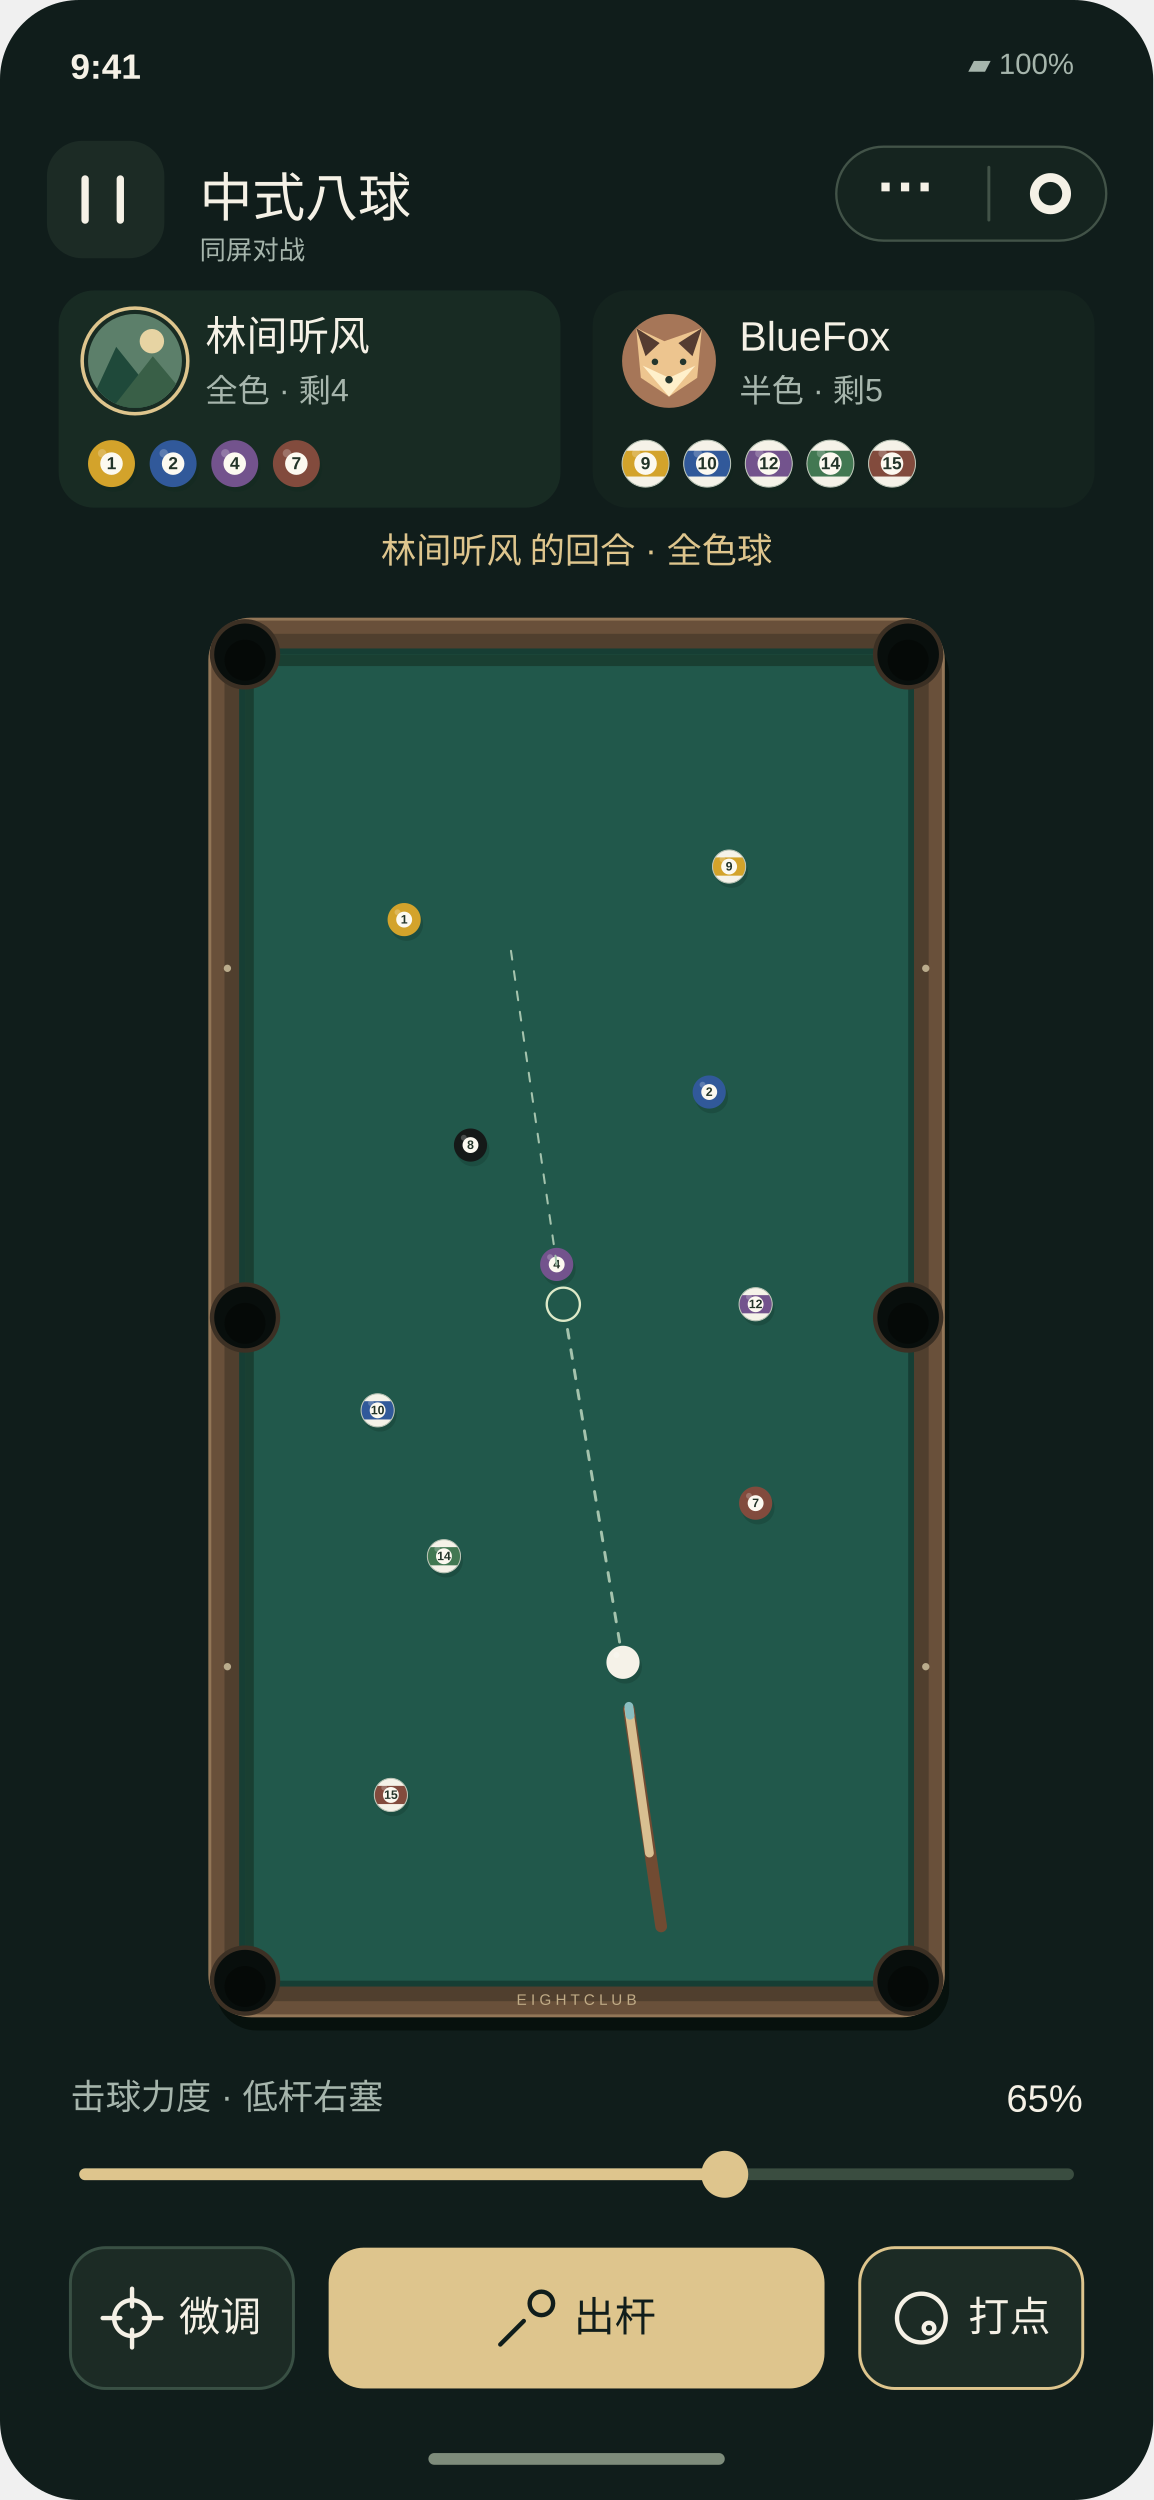
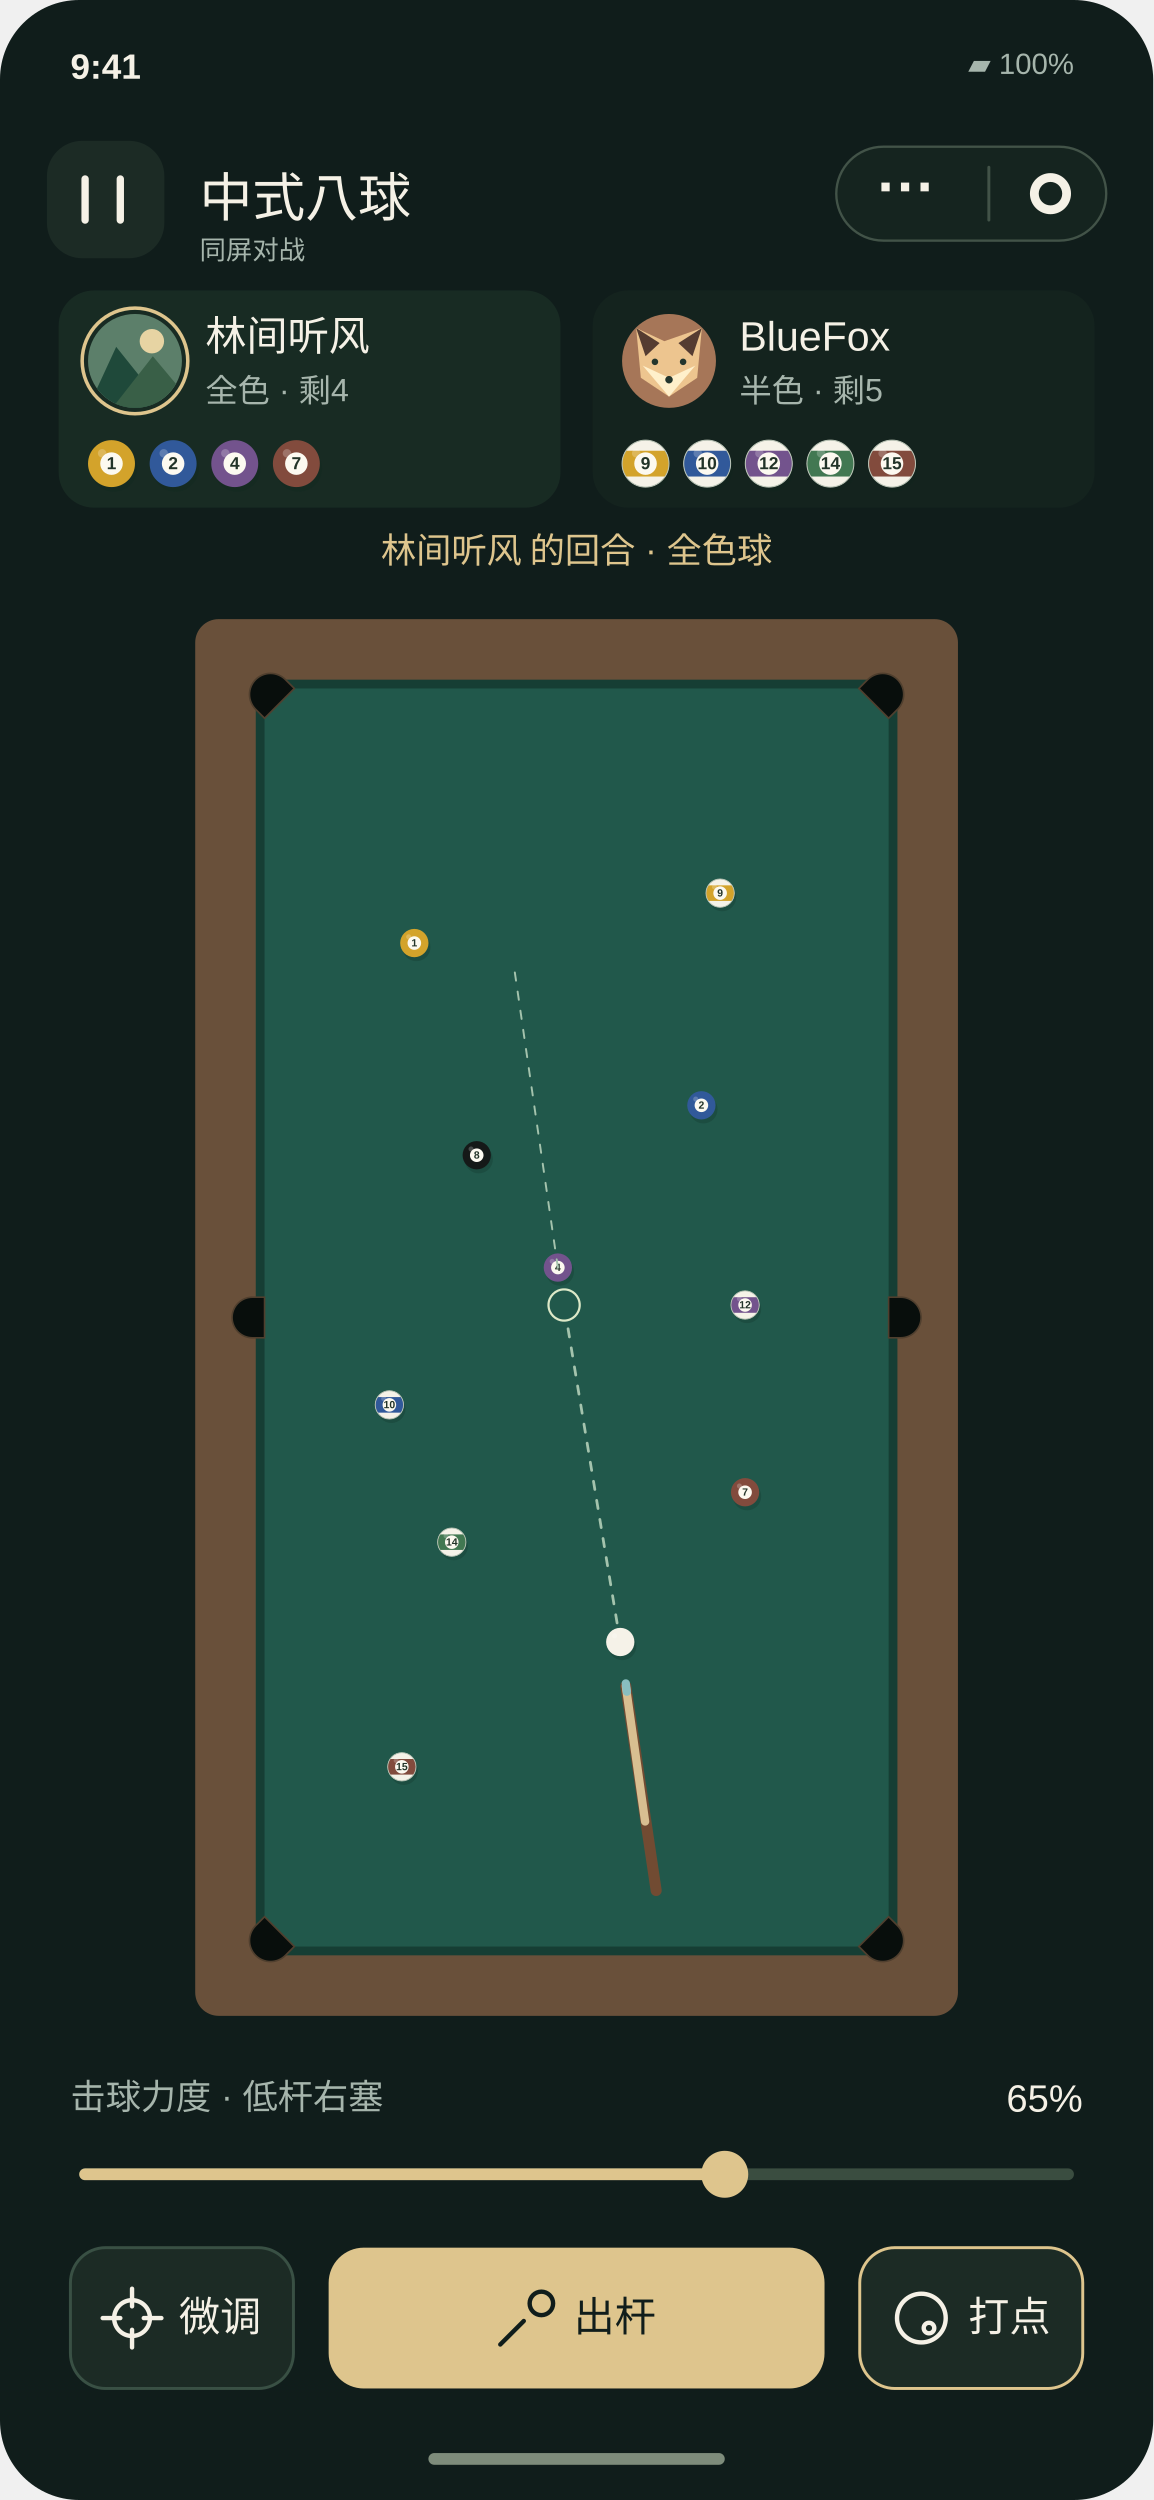
- <svg xmlns="http://www.w3.org/2000/svg" width="393" height="852" viewBox="0 0 393 852">
+ <svg xmlns="http://www.w3.org/2000/svg" width="393" height="852" viewBox="0 0 393 852" data-design-version="1.12" data-pocket-profile="not-finalized">
  <rect x="0" y="0" width="393" height="852" rx="27" fill="#101D1B" stroke="none" stroke-width="1" opacity="1" />
  <text x="24" y="26.84" text-anchor="start" font-family="Arial Unicode MS,PingFang SC,Arial,sans-serif" font-size="12" fill="#F5F1E6" font-weight="700">9:41</text>
  <text x="366" y="25.2" text-anchor="end" font-family="Arial Unicode MS,PingFang SC,Arial,sans-serif" font-size="10" fill="#A6B5AC" font-weight="400">▰  100%</text>
  <rect x="16" y="48" width="40" height="40" rx="12" fill="#1C2B25" stroke="none" stroke-width="1" opacity="1" />
  <line x1="29" y1="61" x2="29" y2="75" stroke="#F5F1E6" stroke-width="2.5" stroke-linecap="round" stroke-linejoin="round" />
  <line x1="41" y1="61" x2="41" y2="75" stroke="#F5F1E6" stroke-width="2.5" stroke-linecap="round" stroke-linejoin="round" />
  <text x="68" y="73.76" text-anchor="start" font-family="Arial Unicode MS,PingFang SC,Arial,sans-serif" font-size="18" fill="#F5F1E6" font-weight="400">中式八球</text>
  <text x="68" y="88.38" text-anchor="start" font-family="Arial Unicode MS,PingFang SC,Arial,sans-serif" font-size="9" fill="#A6B5AC" font-weight="400">同屏对战</text>
  <rect x="285" y="50" width="92" height="32" rx="16" fill="#15241F" stroke="#425348" stroke-width="0.8" opacity="1" />
  <text x="309" y="70.4" text-anchor="middle" font-family="Arial Unicode MS,PingFang SC,Arial,sans-serif" font-size="20" fill="#F5F1E6" font-weight="700">···</text>
  <line x1="337" y1="57" x2="337" y2="75" stroke="#425348" stroke-width="1" stroke-linecap="round" stroke-linejoin="round" />
  <circle cx="358" cy="66" r="7" fill="#F5F1E6" stroke="none" stroke-width="1" opacity="1" />
  <circle cx="358" cy="66" r="4" fill="#15241F" stroke="none" stroke-width="1" opacity="1" />
  <rect x="20" y="99" width="171" height="74" rx="12" fill="#182B23" stroke="none" stroke-width="1" opacity="1" />
  <circle cx="46.0" cy="123.0" r="16.0" fill="#5C7F6A" stroke="none" stroke-width="1" opacity="1" />
  <defs>
    <clipPath id="circleclip15">
      <circle cx="46.0" cy="123.0" r="16.0" />
    </clipPath>
  </defs>
  <g clip-path="url(#circleclip15)">
    <circle cx="51.76" cy="116.28" r="4.16" fill="#E7D4A3" stroke="none" stroke-width="1" opacity="1" />
    <polygon points="30,139 39.6,118.2 56.24,139" fill="#1F493A" />
    <polygon points="38.32,139 52.08,121.4 66.8,139" fill="#395F47" />
  </g>
  <circle cx="46.0" cy="123.0" r="18.0" fill="none" stroke="#DEC58D" stroke-width="1.2" />
  <text x="70" y="119.48" text-anchor="start" font-family="Arial Unicode MS,PingFang SC,Arial,sans-serif" font-size="14" fill="#F5F1E6" font-weight="400">林间听风</text>
  <text x="70" y="137.02" text-anchor="start" font-family="Arial Unicode MS,PingFang SC,Arial,sans-serif" font-size="11" fill="#A6B5AC" font-weight="400">全色 · 剩4</text>
  <circle cx="38.8" cy="159.6" r="8" fill="#09261B" stroke="none" stroke-width="1" opacity="0.22" />
  <circle cx="38" cy="158" r="8" fill="#D3A32B" stroke="none" stroke-width="1" opacity="1" />
  <circle cx="38" cy="158" r="3.84" fill="#FCF9F0" stroke="none" stroke-width="1" opacity="1" />
  <text x="38" y="159.894" text-anchor="middle" font-family="Arial Unicode MS,PingFang SC,Arial,sans-serif" font-size="5.92" fill="#223328" font-weight="700">1</text>
  <circle cx="34.8" cy="154.48" r="1.44" fill="#FFFFFF" stroke="none" stroke-width="1" opacity="0.22" />
  <circle cx="59.8" cy="159.6" r="8" fill="#09261B" stroke="none" stroke-width="1" opacity="0.22" />
  <circle cx="59" cy="158" r="8" fill="#31599A" stroke="none" stroke-width="1" opacity="1" />
  <circle cx="59" cy="158" r="3.84" fill="#FCF9F0" stroke="none" stroke-width="1" opacity="1" />
  <text x="59" y="159.894" text-anchor="middle" font-family="Arial Unicode MS,PingFang SC,Arial,sans-serif" font-size="5.92" fill="#223328" font-weight="700">2</text>
  <circle cx="55.8" cy="154.48" r="1.44" fill="#FFFFFF" stroke="none" stroke-width="1" opacity="0.22" />
  <circle cx="80.8" cy="159.6" r="8" fill="#09261B" stroke="none" stroke-width="1" opacity="0.22" />
  <circle cx="80" cy="158" r="8" fill="#73538D" stroke="none" stroke-width="1" opacity="1" />
  <circle cx="80" cy="158" r="3.84" fill="#FCF9F0" stroke="none" stroke-width="1" opacity="1" />
  <text x="80" y="159.894" text-anchor="middle" font-family="Arial Unicode MS,PingFang SC,Arial,sans-serif" font-size="5.92" fill="#223328" font-weight="700">4</text>
  <circle cx="76.8" cy="154.48" r="1.44" fill="#FFFFFF" stroke="none" stroke-width="1" opacity="0.22" />
  <circle cx="101.8" cy="159.6" r="8" fill="#09261B" stroke="none" stroke-width="1" opacity="0.22" />
  <circle cx="101" cy="158" r="8" fill="#824B3D" stroke="none" stroke-width="1" opacity="1" />
  <circle cx="101" cy="158" r="3.84" fill="#FCF9F0" stroke="none" stroke-width="1" opacity="1" />
  <text x="101" y="159.894" text-anchor="middle" font-family="Arial Unicode MS,PingFang SC,Arial,sans-serif" font-size="5.92" fill="#223328" font-weight="700">7</text>
  <circle cx="97.8" cy="154.48" r="1.44" fill="#FFFFFF" stroke="none" stroke-width="1" opacity="0.22" />
  <rect x="202" y="99" width="171" height="74" rx="12" fill="#14231E" stroke="none" stroke-width="1" opacity="1" />
  <circle cx="228.0" cy="123.0" r="16.0" fill="#A67658" stroke="none" stroke-width="1" opacity="1" />
  <defs>
    <clipPath id="circleclip45">
      <circle cx="228.0" cy="123.0" r="16.0" />
    </clipPath>
  </defs>
  <g clip-path="url(#circleclip45)">
    <polygon points="216.8,111.8 226.4,116.28 239.2,111.8 237.6,128.76 228.0,135.16 218.4,128.76" fill="#EDC58F" />
    <polygon points="216.8,111.8 224.8,116.92 220.0,121.4" fill="#553C31" />
    <polygon points="239.2,111.8 231.2,116.92 236.0,121.4" fill="#553C31" />
    <polygon points="219.04,124.6 228.0,128.76 236.96,124.6 228.0,135.16" fill="#FFF0CB" />
    <circle cx="223.2" cy="123.32" r="1.12" fill="#24362D" stroke="none" stroke-width="1" opacity="1" />
    <circle cx="232.8" cy="123.32" r="1.12" fill="#24362D" stroke="none" stroke-width="1" opacity="1" />
    <circle cx="228.0" cy="129.4" r="1.28" fill="#24362D" stroke="none" stroke-width="1" opacity="1" />
  </g>
  <text x="252" y="119.48" text-anchor="start" font-family="Arial Unicode MS,PingFang SC,Arial,sans-serif" font-size="14" fill="#F5F1E6" font-weight="400">BlueFox</text>
  <text x="252" y="137.02" text-anchor="start" font-family="Arial Unicode MS,PingFang SC,Arial,sans-serif" font-size="11" fill="#A6B5AC" font-weight="400">半色 · 剩5</text>
  <circle cx="220.8" cy="159.6" r="8" fill="#09261B" stroke="none" stroke-width="1" opacity="0.22" />
  <circle cx="220" cy="158" r="8" fill="#F5F2E8" stroke="none" stroke-width="1" opacity="1" />
  <defs>
    <clipPath id="circleclip58">
      <circle cx="220" cy="158" r="8" />
    </clipPath>
  </defs>
  <g clip-path="url(#circleclip58)">
    <polygon points="211.6,153.6 228.4,153.6 228.4,162.4 211.6,162.4" fill="#D3A32B" />
  </g>
  <circle cx="220" cy="158" r="8" fill="none" stroke="#B9C3B5" stroke-width="0.35" />
  <circle cx="220" cy="158" r="3.84" fill="#FCF9F0" stroke="none" stroke-width="1" opacity="1" />
  <text x="220" y="159.894" text-anchor="middle" font-family="Arial Unicode MS,PingFang SC,Arial,sans-serif" font-size="5.92" fill="#223328" font-weight="700">9</text>
  <circle cx="216.8" cy="154.48" r="1.44" fill="#FFFFFF" stroke="none" stroke-width="1" opacity="0.22" />
  <circle cx="241.8" cy="159.6" r="8" fill="#09261B" stroke="none" stroke-width="1" opacity="0.22" />
  <circle cx="241" cy="158" r="8" fill="#F5F2E8" stroke="none" stroke-width="1" opacity="1" />
  <defs>
    <clipPath id="circleclip67">
      <circle cx="241" cy="158" r="8" />
    </clipPath>
  </defs>
  <g clip-path="url(#circleclip67)">
    <polygon points="232.6,153.6 249.4,153.6 249.4,162.4 232.6,162.4" fill="#31599A" />
  </g>
  <circle cx="241" cy="158" r="8" fill="none" stroke="#B9C3B5" stroke-width="0.35" />
  <circle cx="241" cy="158" r="3.84" fill="#FCF9F0" stroke="none" stroke-width="1" opacity="1" />
  <text x="241" y="159.894" text-anchor="middle" font-family="Arial Unicode MS,PingFang SC,Arial,sans-serif" font-size="5.92" fill="#223328" font-weight="700">10</text>
  <circle cx="237.8" cy="154.48" r="1.44" fill="#FFFFFF" stroke="none" stroke-width="1" opacity="0.22" />
  <circle cx="262.8" cy="159.6" r="8" fill="#09261B" stroke="none" stroke-width="1" opacity="0.22" />
  <circle cx="262" cy="158" r="8" fill="#F5F2E8" stroke="none" stroke-width="1" opacity="1" />
  <defs>
    <clipPath id="circleclip76">
      <circle cx="262" cy="158" r="8" />
    </clipPath>
  </defs>
  <g clip-path="url(#circleclip76)">
    <polygon points="253.6,153.6 270.4,153.6 270.4,162.4 253.6,162.4" fill="#73538D" />
  </g>
  <circle cx="262" cy="158" r="8" fill="none" stroke="#B9C3B5" stroke-width="0.35" />
  <circle cx="262" cy="158" r="3.84" fill="#FCF9F0" stroke="none" stroke-width="1" opacity="1" />
  <text x="262" y="159.894" text-anchor="middle" font-family="Arial Unicode MS,PingFang SC,Arial,sans-serif" font-size="5.92" fill="#223328" font-weight="700">12</text>
  <circle cx="258.8" cy="154.48" r="1.44" fill="#FFFFFF" stroke="none" stroke-width="1" opacity="0.22" />
  <circle cx="283.8" cy="159.6" r="8" fill="#09261B" stroke="none" stroke-width="1" opacity="0.22" />
  <circle cx="283" cy="158" r="8" fill="#F5F2E8" stroke="none" stroke-width="1" opacity="1" />
  <defs>
    <clipPath id="circleclip85">
      <circle cx="283" cy="158" r="8" />
    </clipPath>
  </defs>
  <g clip-path="url(#circleclip85)">
    <polygon points="274.6,153.6 291.4,153.6 291.4,162.4 274.6,162.4" fill="#427852" />
  </g>
  <circle cx="283" cy="158" r="8" fill="none" stroke="#B9C3B5" stroke-width="0.35" />
  <circle cx="283" cy="158" r="3.84" fill="#FCF9F0" stroke="none" stroke-width="1" opacity="1" />
  <text x="283" y="159.894" text-anchor="middle" font-family="Arial Unicode MS,PingFang SC,Arial,sans-serif" font-size="5.92" fill="#223328" font-weight="700">14</text>
  <circle cx="279.8" cy="154.48" r="1.44" fill="#FFFFFF" stroke="none" stroke-width="1" opacity="0.22" />
  <circle cx="304.8" cy="159.6" r="8" fill="#09261B" stroke="none" stroke-width="1" opacity="0.22" />
  <circle cx="304" cy="158" r="8" fill="#F5F2E8" stroke="none" stroke-width="1" opacity="1" />
  <defs>
    <clipPath id="circleclip94">
      <circle cx="304" cy="158" r="8" />
    </clipPath>
  </defs>
  <g clip-path="url(#circleclip94)">
    <polygon points="295.6,153.6 312.4,153.6 312.4,162.4 295.6,162.4" fill="#824B3D" />
  </g>
  <circle cx="304" cy="158" r="8" fill="none" stroke="#B9C3B5" stroke-width="0.35" />
  <circle cx="304" cy="158" r="3.84" fill="#FCF9F0" stroke="none" stroke-width="1" opacity="1" />
  <text x="304" y="159.894" text-anchor="middle" font-family="Arial Unicode MS,PingFang SC,Arial,sans-serif" font-size="5.92" fill="#223328" font-weight="700">15</text>
  <circle cx="300.8" cy="154.48" r="1.44" fill="#FFFFFF" stroke="none" stroke-width="1" opacity="0.22" />
  <text x="196.5" y="191.84" text-anchor="middle" font-family="Arial Unicode MS,PingFang SC,Arial,sans-serif" font-size="12" fill="#DEC58D" font-weight="400">林间听风 的回合 · 全色球</text>
-   <rect x="73.5" y="216" width="250" height="476" rx="14" fill="#07110D" stroke="none" stroke-width="1" opacity="1" />
-   <rect x="71.5" y="211" width="250" height="476" rx="14" fill="#69503A" stroke="#927657" stroke-width="1" opacity="1" />
-   <rect x="76.5" y="216" width="240" height="466" rx="10" fill="#503F2E" stroke="none" stroke-width="1" opacity="1" />
-   <rect x="81.5" y="221" width="230" height="456" rx="6" fill="#163E34" stroke="none" stroke-width="1" opacity="1" />
-   <rect x="83.5" y="223" width="226" height="452" rx="0" fill="#21584B" stroke="none" stroke-width="1" opacity="1" />
-   <rect x="83.5" y="223" width="226" height="4" rx="0" fill="#193F32" stroke="none" stroke-width="1" opacity="1" />
-   <rect x="83.5" y="223" width="3" height="452" rx="0" fill="#193F32" stroke="none" stroke-width="1" opacity="1" />
-   <circle cx="77.5" cy="330" r="1.25" fill="#BAAC8C" stroke="none" stroke-width="1" opacity="1" />
-   <circle cx="77.5" cy="568" r="1.25" fill="#BAAC8C" stroke="none" stroke-width="1" opacity="1" />
-   <circle cx="315.5" cy="330" r="1.25" fill="#BAAC8C" stroke="none" stroke-width="1" opacity="1" />
-   <circle cx="315.5" cy="568" r="1.25" fill="#BAAC8C" stroke="none" stroke-width="1" opacity="1" />
-   <text x="196.5" y="683.264" text-anchor="middle" font-family="Arial Unicode MS,PingFang SC,Arial,sans-serif" font-size="5.2" fill="#C0AB86" font-weight="400">E I G H T   C L U B</text>
-   <circle cx="83.5" cy="223" r="12" fill="#3C3024" stroke="none" stroke-width="1" opacity="1" />
-   <circle cx="83.5" cy="223" r="10.5" fill="#080E0C" stroke="none" stroke-width="1" opacity="1" />
-   <circle cx="83.5" cy="225" r="7" fill="#050907" stroke="none" stroke-width="1" opacity="1" />
-   <circle cx="309.5" cy="223" r="12" fill="#3C3024" stroke="none" stroke-width="1" opacity="1" />
-   <circle cx="309.5" cy="223" r="10.5" fill="#080E0C" stroke="none" stroke-width="1" opacity="1" />
-   <circle cx="309.5" cy="225" r="7" fill="#050907" stroke="none" stroke-width="1" opacity="1" />
-   <circle cx="83.5" cy="449.0" r="12" fill="#3C3024" stroke="none" stroke-width="1" opacity="1" />
-   <circle cx="83.5" cy="449.0" r="10.5" fill="#080E0C" stroke="none" stroke-width="1" opacity="1" />
-   <circle cx="83.5" cy="451.0" r="7" fill="#050907" stroke="none" stroke-width="1" opacity="1" />
-   <circle cx="309.5" cy="449.0" r="12" fill="#3C3024" stroke="none" stroke-width="1" opacity="1" />
-   <circle cx="309.5" cy="449.0" r="10.5" fill="#080E0C" stroke="none" stroke-width="1" opacity="1" />
-   <circle cx="309.5" cy="451.0" r="7" fill="#050907" stroke="none" stroke-width="1" opacity="1" />
-   <circle cx="83.5" cy="675" r="12" fill="#3C3024" stroke="none" stroke-width="1" opacity="1" />
-   <circle cx="83.5" cy="675" r="10.5" fill="#080E0C" stroke="none" stroke-width="1" opacity="1" />
-   <circle cx="83.5" cy="677" r="7" fill="#050907" stroke="none" stroke-width="1" opacity="1" />
-   <circle cx="309.5" cy="675" r="12" fill="#3C3024" stroke="none" stroke-width="1" opacity="1" />
-   <circle cx="309.5" cy="675" r="10.5" fill="#080E0C" stroke="none" stroke-width="1" opacity="1" />
-   <circle cx="309.5" cy="677" r="7" fill="#050907" stroke="none" stroke-width="1" opacity="1" />
-   <circle cx="138.54" cy="315.0" r="5.65" fill="#09261B" stroke="none" stroke-width="1" opacity="0.22" />
-   <circle cx="137.74" cy="313.4" r="5.65" fill="#D3A32B" stroke="none" stroke-width="1" opacity="1" />
-   <circle cx="137.74" cy="313.4" r="2.712" fill="#FCF9F0" stroke="none" stroke-width="1" opacity="1" />
-   <text x="137.74" y="314.738" text-anchor="middle" font-family="Arial Unicode MS,PingFang SC,Arial,sans-serif" font-size="4.181" fill="#223328" font-weight="700">1</text>
-   <circle cx="135.48" cy="310.914" r="1.017" fill="#FFFFFF" stroke="none" stroke-width="1" opacity="0.22" />
-   <circle cx="242.5" cy="373.76" r="5.65" fill="#09261B" stroke="none" stroke-width="1" opacity="0.22" />
-   <circle cx="241.7" cy="372.16" r="5.65" fill="#31599A" stroke="none" stroke-width="1" opacity="1" />
-   <circle cx="241.7" cy="372.16" r="2.712" fill="#FCF9F0" stroke="none" stroke-width="1" opacity="1" />
-   <text x="241.7" y="373.498" text-anchor="middle" font-family="Arial Unicode MS,PingFang SC,Arial,sans-serif" font-size="4.181" fill="#223328" font-weight="700">2</text>
-   <circle cx="239.44" cy="369.674" r="1.017" fill="#FFFFFF" stroke="none" stroke-width="1" opacity="0.22" />
-   <circle cx="190.52" cy="432.52" r="5.65" fill="#09261B" stroke="none" stroke-width="1" opacity="0.22" />
-   <circle cx="189.72" cy="430.92" r="5.65" fill="#73538D" stroke="none" stroke-width="1" opacity="1" />
-   <circle cx="189.72" cy="430.92" r="2.712" fill="#FCF9F0" stroke="none" stroke-width="1" opacity="1" />
-   <text x="189.72" y="432.258" text-anchor="middle" font-family="Arial Unicode MS,PingFang SC,Arial,sans-serif" font-size="4.181" fill="#223328" font-weight="700">4</text>
-   <circle cx="187.46" cy="428.434" r="1.017" fill="#FFFFFF" stroke="none" stroke-width="1" opacity="0.22" />
-   <circle cx="258.32" cy="513.88" r="5.65" fill="#09261B" stroke="none" stroke-width="1" opacity="0.22" />
-   <circle cx="257.52" cy="512.28" r="5.65" fill="#824B3D" stroke="none" stroke-width="1" opacity="1" />
-   <circle cx="257.52" cy="512.28" r="2.712" fill="#FCF9F0" stroke="none" stroke-width="1" opacity="1" />
-   <text x="257.52" y="513.618" text-anchor="middle" font-family="Arial Unicode MS,PingFang SC,Arial,sans-serif" font-size="4.181" fill="#223328" font-weight="700">7</text>
-   <circle cx="255.26" cy="509.794" r="1.017" fill="#FFFFFF" stroke="none" stroke-width="1" opacity="0.22" />
-   <circle cx="161.14" cy="391.84" r="5.65" fill="#09261B" stroke="none" stroke-width="1" opacity="0.22" />
-   <circle cx="160.34" cy="390.24" r="5.65" fill="#151918" stroke="none" stroke-width="1" opacity="1" />
-   <circle cx="160.34" cy="390.24" r="2.712" fill="#FCF9F0" stroke="none" stroke-width="1" opacity="1" />
-   <text x="160.34" y="391.578" text-anchor="middle" font-family="Arial Unicode MS,PingFang SC,Arial,sans-serif" font-size="4.181" fill="#223328" font-weight="700">8</text>
-   <circle cx="158.08" cy="387.754" r="1.017" fill="#FFFFFF" stroke="none" stroke-width="1" opacity="0.22" />
-   <circle cx="249.28" cy="296.92" r="5.65" fill="#09261B" stroke="none" stroke-width="1" opacity="0.22" />
-   <circle cx="248.48" cy="295.32" r="5.65" fill="#F5F2E8" stroke="none" stroke-width="1" opacity="1" />
-   <defs>
-     <clipPath id="circleclip159">
-       <circle cx="248.48" cy="295.32" r="5.65" />
-     </clipPath>
-   </defs>
-   <g clip-path="url(#circleclip159)">
-     <polygon points="242.547,292.212 254.412,292.212 254.412,298.428 242.547,298.428" fill="#D3A32B" />
-   </g>
-   <circle cx="248.48" cy="295.32" r="5.65" fill="none" stroke="#B9C3B5" stroke-width="0.35" />
-   <circle cx="248.48" cy="295.32" r="2.712" fill="#FCF9F0" stroke="none" stroke-width="1" opacity="1" />
-   <text x="248.48" y="296.658" text-anchor="middle" font-family="Arial Unicode MS,PingFang SC,Arial,sans-serif" font-size="4.181" fill="#223328" font-weight="700">9</text>
-   <circle cx="246.22" cy="292.834" r="1.017" fill="#FFFFFF" stroke="none" stroke-width="1" opacity="0.22" />
-   <circle cx="129.5" cy="482.24" r="5.65" fill="#09261B" stroke="none" stroke-width="1" opacity="0.22" />
-   <circle cx="128.7" cy="480.64" r="5.65" fill="#F5F2E8" stroke="none" stroke-width="1" opacity="1" />
-   <defs>
-     <clipPath id="circleclip168">
-       <circle cx="128.7" cy="480.64" r="5.65" />
-     </clipPath>
-   </defs>
-   <g clip-path="url(#circleclip168)">
-     <polygon points="122.767,477.532 134.632,477.532 134.632,483.748 122.767,483.748" fill="#31599A" />
-   </g>
-   <circle cx="128.7" cy="480.64" r="5.65" fill="none" stroke="#B9C3B5" stroke-width="0.35" />
-   <circle cx="128.7" cy="480.64" r="2.712" fill="#FCF9F0" stroke="none" stroke-width="1" opacity="1" />
-   <text x="128.7" y="481.978" text-anchor="middle" font-family="Arial Unicode MS,PingFang SC,Arial,sans-serif" font-size="4.181" fill="#223328" font-weight="700">10</text>
-   <circle cx="126.44" cy="478.154" r="1.017" fill="#FFFFFF" stroke="none" stroke-width="1" opacity="0.22" />
-   <circle cx="258.32" cy="446.08" r="5.65" fill="#09261B" stroke="none" stroke-width="1" opacity="0.22" />
-   <circle cx="257.52" cy="444.48" r="5.65" fill="#F5F2E8" stroke="none" stroke-width="1" opacity="1" />
-   <defs>
-     <clipPath id="circleclip177">
-       <circle cx="257.52" cy="444.48" r="5.65" />
-     </clipPath>
-   </defs>
-   <g clip-path="url(#circleclip177)">
-     <polygon points="251.587,441.373 263.452,441.373 263.452,447.588 251.587,447.588" fill="#73538D" />
-   </g>
-   <circle cx="257.52" cy="444.48" r="5.65" fill="none" stroke="#B9C3B5" stroke-width="0.35" />
-   <circle cx="257.52" cy="444.48" r="2.712" fill="#FCF9F0" stroke="none" stroke-width="1" opacity="1" />
-   <text x="257.52" y="445.818" text-anchor="middle" font-family="Arial Unicode MS,PingFang SC,Arial,sans-serif" font-size="4.181" fill="#223328" font-weight="700">12</text>
-   <circle cx="255.26" cy="441.994" r="1.017" fill="#FFFFFF" stroke="none" stroke-width="1" opacity="0.22" />
-   <circle cx="152.1" cy="531.96" r="5.65" fill="#09261B" stroke="none" stroke-width="1" opacity="0.22" />
-   <circle cx="151.3" cy="530.36" r="5.65" fill="#F5F2E8" stroke="none" stroke-width="1" opacity="1" />
-   <defs>
-     <clipPath id="circleclip186">
-       <circle cx="151.3" cy="530.36" r="5.65" />
-     </clipPath>
-   </defs>
-   <g clip-path="url(#circleclip186)">
-     <polygon points="145.368,527.253 157.233,527.253 157.233,533.467 145.368,533.467" fill="#427852" />
-   </g>
-   <circle cx="151.3" cy="530.36" r="5.65" fill="none" stroke="#B9C3B5" stroke-width="0.35" />
-   <circle cx="151.3" cy="530.36" r="2.712" fill="#FCF9F0" stroke="none" stroke-width="1" opacity="1" />
-   <text x="151.3" y="531.698" text-anchor="middle" font-family="Arial Unicode MS,PingFang SC,Arial,sans-serif" font-size="4.181" fill="#223328" font-weight="700">14</text>
-   <circle cx="149.04" cy="527.874" r="1.017" fill="#FFFFFF" stroke="none" stroke-width="1" opacity="0.22" />
-   <circle cx="134.02" cy="613.32" r="5.65" fill="#09261B" stroke="none" stroke-width="1" opacity="0.22" />
-   <circle cx="133.22" cy="611.72" r="5.65" fill="#F5F2E8" stroke="none" stroke-width="1" opacity="1" />
-   <defs>
-     <clipPath id="circleclip195">
-       <circle cx="133.22" cy="611.72" r="5.65" />
-     </clipPath>
-   </defs>
-   <g clip-path="url(#circleclip195)">
-     <polygon points="127.287,608.613 139.153,608.613 139.153,614.827 127.287,614.827" fill="#824B3D" />
-   </g>
-   <circle cx="133.22" cy="611.72" r="5.65" fill="none" stroke="#B9C3B5" stroke-width="0.35" />
-   <circle cx="133.22" cy="611.72" r="2.712" fill="#FCF9F0" stroke="none" stroke-width="1" opacity="1" />
-   <text x="133.22" y="613.058" text-anchor="middle" font-family="Arial Unicode MS,PingFang SC,Arial,sans-serif" font-size="4.181" fill="#223328" font-weight="700">15</text>
-   <circle cx="130.96" cy="609.234" r="1.017" fill="#FFFFFF" stroke="none" stroke-width="1" opacity="0.22" />
-   <line x1="212.32" y1="566.52" x2="191.98" y2="444.48" stroke="#A4C3AD" stroke-width="1" stroke-linecap="round" stroke-linejoin="round" stroke-dasharray="3,4" />
-   <circle cx="191.98" cy="444.48" r="5.65" fill="#21584B" stroke="#DDE9C8" stroke-width="0.8" opacity="1" />
-   <line x1="189.72" y1="430.92" x2="173.9" y2="322.44" stroke="#A4C3AD" stroke-width="0.7" stroke-linecap="round" stroke-linejoin="round" stroke-dasharray="3,4" />
-   <line x1="214.32" y1="582.52" x2="225.32" y2="656.52" stroke="#714B32" stroke-width="4" stroke-linecap="round" stroke-linejoin="round" />
-   <line x1="214.32" y1="582.52" x2="221.32" y2="631.52" stroke="#D8BF91" stroke-width="3" stroke-linecap="round" stroke-linejoin="round" />
-   <line x1="214.32" y1="581.52" x2="214.72" y2="584.52" stroke="#89BEC0" stroke-width="3" stroke-linecap="round" stroke-linejoin="round" />
-   <circle cx="213.12" cy="568.12" r="5.65" fill="#09261B" stroke="none" stroke-width="1" opacity="0.22" />
-   <circle cx="212.32" cy="566.52" r="5.65" fill="#F5F2E8" stroke="none" stroke-width="1" opacity="1" />
-   <circle cx="210.06" cy="564.034" r="1.017" fill="#FFFFFF" stroke="none" stroke-width="1" opacity="0.22" />
+   <g data-table-reference="JOY Q8 Pro" data-pocket-status="candidate-mouth-width-unverified-rear-profile">
+     <rect x="66.528" y="211.0" width="259.943" height="476.0" rx="8" fill="#69503A" />
+     <rect x="87.16" y="231.631" width="218.681" height="434.738" rx="3" fill="#163E34" />
+     <rect x="90.16" y="234.631" width="212.681" height="428.738" fill="#21584B" />
+     <path data-role="pocket-visual-prototype" d="M 100.305,234.631 L 97.261,231.588 L 96.74,231.115 L 96.174,230.695 L 95.57,230.334 L 94.934,230.033 L 94.271,229.795 L 93.588,229.624 L 92.892,229.521 L 92.189,229.486 L 91.485,229.521 L 90.789,229.624 L 90.106,229.795 L 89.443,230.033 L 88.807,230.334 L 88.203,230.695 L 87.638,231.115 L 87.116,231.588 L 86.643,232.109 L 86.224,232.675 L 85.862,233.279 L 85.561,233.915 L 85.324,234.578 L 85.153,235.261 L 85.049,235.957 L 85.015,236.66 L 85.049,237.363 L 85.153,238.06 L 85.324,238.743 L 85.561,239.406 L 85.862,240.042 L 86.224,240.646 L 86.643,241.211 L 87.116,241.733 L 90.16,244.776 Z" fill="#080E0C" stroke="#503F2E" stroke-width="0.574" />
+     <path data-role="pocket-visual-prototype" d="M 90.16,442.079 L 86.007,442.079 L 85.329,442.113 L 84.657,442.212 L 83.998,442.377 L 83.359,442.606 L 82.745,442.897 L 82.162,443.246 L 81.617,443.65 L 81.114,444.106 L 80.658,444.61 L 80.253,445.155 L 79.904,445.738 L 79.613,446.352 L 79.385,446.991 L 79.22,447.65 L 79.12,448.322 L 79.087,449 L 79.12,449.678 L 79.22,450.35 L 79.385,451.009 L 79.613,451.648 L 79.904,452.262 L 80.253,452.845 L 80.658,453.39 L 81.114,453.894 L 81.617,454.35 L 82.162,454.754 L 82.745,455.103 L 83.359,455.394 L 83.998,455.623 L 84.657,455.788 L 85.329,455.887 L 86.007,455.921 L 90.16,455.921 Z" fill="#080E0C" stroke="#503F2E" stroke-width="0.554" />
+     <path data-role="pocket-visual-prototype" d="M 90.16,653.224 L 87.116,656.267 L 86.643,656.789 L 86.224,657.354 L 85.862,657.958 L 85.561,658.594 L 85.324,659.257 L 85.153,659.94 L 85.049,660.637 L 85.015,661.34 L 85.049,662.043 L 85.153,662.739 L 85.324,663.422 L 85.561,664.085 L 85.862,664.721 L 86.224,665.325 L 86.643,665.891 L 87.116,666.412 L 87.638,666.885 L 88.203,667.305 L 88.807,667.666 L 89.443,667.967 L 90.106,668.205 L 90.789,668.376 L 91.485,668.479 L 92.189,668.514 L 92.892,668.479 L 93.588,668.376 L 94.271,668.205 L 94.934,667.967 L 95.57,667.666 L 96.174,667.305 L 96.74,666.885 L 97.261,666.412 L 100.305,663.369 Z" fill="#080E0C" stroke="#503F2E" stroke-width="0.574" />
+     <path data-role="pocket-visual-prototype" d="M 302.84,244.776 L 305.884,241.733 L 306.357,241.211 L 306.776,240.646 L 307.138,240.042 L 307.439,239.406 L 307.676,238.743 L 307.847,238.06 L 307.951,237.363 L 307.985,236.66 L 307.951,235.957 L 307.847,235.261 L 307.676,234.578 L 307.439,233.915 L 307.138,233.279 L 306.776,232.675 L 306.357,232.109 L 305.884,231.588 L 305.362,231.115 L 304.797,230.695 L 304.193,230.334 L 303.557,230.033 L 302.894,229.795 L 302.211,229.624 L 301.515,229.521 L 300.811,229.486 L 300.108,229.521 L 299.412,229.624 L 298.729,229.795 L 298.066,230.033 L 297.43,230.334 L 296.826,230.695 L 296.26,231.115 L 295.739,231.588 L 292.695,234.631 Z" fill="#080E0C" stroke="#503F2E" stroke-width="0.574" />
+     <path data-role="pocket-visual-prototype" d="M 302.84,455.921 L 306.993,455.921 L 307.671,455.887 L 308.343,455.788 L 309.002,455.623 L 309.641,455.394 L 310.255,455.103 L 310.838,454.754 L 311.383,454.35 L 311.886,453.894 L 312.342,453.39 L 312.747,452.845 L 313.096,452.262 L 313.387,451.648 L 313.615,451.009 L 313.78,450.35 L 313.88,449.678 L 313.913,449 L 313.88,448.322 L 313.78,447.65 L 313.615,446.991 L 313.387,446.352 L 313.096,445.738 L 312.747,445.155 L 312.342,444.61 L 311.886,444.106 L 311.383,443.65 L 310.838,443.246 L 310.255,442.897 L 309.641,442.606 L 309.002,442.377 L 308.343,442.212 L 307.671,442.113 L 306.993,442.079 L 302.84,442.079 Z" fill="#080E0C" stroke="#503F2E" stroke-width="0.554" />
+     <path data-role="pocket-visual-prototype" d="M 292.695,663.369 L 295.739,666.412 L 296.26,666.885 L 296.826,667.305 L 297.43,667.666 L 298.066,667.967 L 298.729,668.205 L 299.412,668.376 L 300.108,668.479 L 300.811,668.514 L 301.515,668.479 L 302.211,668.376 L 302.894,668.205 L 303.557,667.967 L 304.193,667.666 L 304.797,667.305 L 305.362,666.885 L 305.884,666.412 L 306.357,665.891 L 306.776,665.325 L 307.138,664.721 L 307.439,664.085 L 307.676,663.422 L 307.847,662.739 L 307.951,662.043 L 307.985,661.34 L 307.951,660.637 L 307.847,659.94 L 307.676,659.257 L 307.439,658.594 L 307.138,657.958 L 306.776,657.354 L 306.357,656.789 L 305.884,656.267 L 302.84,653.224 Z" fill="#080E0C" stroke="#503F2E" stroke-width="0.574" />
+   </g>
+   <g transform="translate(11.58059 26.4615) scale(0.9410657)" data-role="state-composition-not-metrology">
+     <g transform="translate(12.79014 29.10143) scale(0.9071429)" data-role="physical-ball-scale">
+       <circle cx="138.54" cy="315.0" r="5.65" fill="#09261B" stroke="none" stroke-width="1" opacity="0.22" />
+       <circle cx="137.74" cy="313.4" r="5.65" fill="#D3A32B" stroke="none" stroke-width="1" opacity="1" />
+       <circle cx="137.74" cy="313.4" r="2.712" fill="#FCF9F0" stroke="none" stroke-width="1" opacity="1" />
+       <text x="137.74" y="314.738" text-anchor="middle" font-family="Arial Unicode MS,PingFang SC,Arial,sans-serif" font-size="4.181" fill="#223328" font-weight="700">1</text>
+       <circle cx="135.48" cy="310.914" r="1.017" fill="#FFFFFF" stroke="none" stroke-width="1" opacity="0.22" />
+     </g>
+     <g transform="translate(22.44357 34.55771) scale(0.9071429)" data-role="physical-ball-scale">
+       <circle cx="242.5" cy="373.76" r="5.65" fill="#09261B" stroke="none" stroke-width="1" opacity="0.22" />
+       <circle cx="241.7" cy="372.16" r="5.65" fill="#31599A" stroke="none" stroke-width="1" opacity="1" />
+       <circle cx="241.7" cy="372.16" r="2.712" fill="#FCF9F0" stroke="none" stroke-width="1" opacity="1" />
+       <text x="241.7" y="373.498" text-anchor="middle" font-family="Arial Unicode MS,PingFang SC,Arial,sans-serif" font-size="4.181" fill="#223328" font-weight="700">2</text>
+       <circle cx="239.44" cy="369.674" r="1.017" fill="#FFFFFF" stroke="none" stroke-width="1" opacity="0.22" />
+     </g>
+     <g transform="translate(17.61686 40.014) scale(0.9071429)" data-role="physical-ball-scale">
+       <circle cx="190.52" cy="432.52" r="5.65" fill="#09261B" stroke="none" stroke-width="1" opacity="0.22" />
+       <circle cx="189.72" cy="430.92" r="5.65" fill="#73538D" stroke="none" stroke-width="1" opacity="1" />
+       <circle cx="189.72" cy="430.92" r="2.712" fill="#FCF9F0" stroke="none" stroke-width="1" opacity="1" />
+       <text x="189.72" y="432.258" text-anchor="middle" font-family="Arial Unicode MS,PingFang SC,Arial,sans-serif" font-size="4.181" fill="#223328" font-weight="700">4</text>
+       <circle cx="187.46" cy="428.434" r="1.017" fill="#FFFFFF" stroke="none" stroke-width="1" opacity="0.22" />
+     </g>
+     <g transform="translate(23.91257 47.56886) scale(0.9071429)" data-role="physical-ball-scale">
+       <circle cx="258.32" cy="513.88" r="5.65" fill="#09261B" stroke="none" stroke-width="1" opacity="0.22" />
+       <circle cx="257.52" cy="512.28" r="5.65" fill="#824B3D" stroke="none" stroke-width="1" opacity="1" />
+       <circle cx="257.52" cy="512.28" r="2.712" fill="#FCF9F0" stroke="none" stroke-width="1" opacity="1" />
+       <text x="257.52" y="513.618" text-anchor="middle" font-family="Arial Unicode MS,PingFang SC,Arial,sans-serif" font-size="4.181" fill="#223328" font-weight="700">7</text>
+       <circle cx="255.26" cy="509.794" r="1.017" fill="#FFFFFF" stroke="none" stroke-width="1" opacity="0.22" />
+     </g>
+     <g transform="translate(14.88871 36.23657) scale(0.9071429)" data-role="physical-ball-scale">
+       <circle cx="161.14" cy="391.84" r="5.65" fill="#09261B" stroke="none" stroke-width="1" opacity="0.22" />
+       <circle cx="160.34" cy="390.24" r="5.65" fill="#151918" stroke="none" stroke-width="1" opacity="1" />
+       <circle cx="160.34" cy="390.24" r="2.712" fill="#FCF9F0" stroke="none" stroke-width="1" opacity="1" />
+       <text x="160.34" y="391.578" text-anchor="middle" font-family="Arial Unicode MS,PingFang SC,Arial,sans-serif" font-size="4.181" fill="#223328" font-weight="700">8</text>
+       <circle cx="158.08" cy="387.754" r="1.017" fill="#FFFFFF" stroke="none" stroke-width="1" opacity="0.22" />
+     </g>
+     <g transform="translate(23.07314 27.42257) scale(0.9071429)" data-role="physical-ball-scale">
+       <circle cx="249.28" cy="296.92" r="5.65" fill="#09261B" stroke="none" stroke-width="1" opacity="0.22" />
+       <circle cx="248.48" cy="295.32" r="5.65" fill="#F5F2E8" stroke="none" stroke-width="1" opacity="1" />
+       <defs>
+         <clipPath id="circleclip159">
+           <circle cx="248.48" cy="295.32" r="5.65" />
+         </clipPath>
+       </defs>
+       <g clip-path="url(#circleclip159)">
+         <polygon points="242.547,292.212 254.412,292.212 254.412,298.428 242.547,298.428" fill="#D3A32B" />
+       </g>
+       <circle cx="248.48" cy="295.32" r="5.65" fill="none" stroke="#B9C3B5" stroke-width="0.35" />
+       <circle cx="248.48" cy="295.32" r="2.712" fill="#FCF9F0" stroke="none" stroke-width="1" opacity="1" />
+       <text x="248.48" y="296.658" text-anchor="middle" font-family="Arial Unicode MS,PingFang SC,Arial,sans-serif" font-size="4.181" fill="#223328" font-weight="700">9</text>
+       <circle cx="246.22" cy="292.834" r="1.017" fill="#FFFFFF" stroke="none" stroke-width="1" opacity="0.22" />
+     </g>
+     <g transform="translate(11.95071 44.63086) scale(0.9071429)" data-role="physical-ball-scale">
+       <circle cx="129.5" cy="482.24" r="5.65" fill="#09261B" stroke="none" stroke-width="1" opacity="0.22" />
+       <circle cx="128.7" cy="480.64" r="5.65" fill="#F5F2E8" stroke="none" stroke-width="1" opacity="1" />
+       <defs>
+         <clipPath id="circleclip168">
+           <circle cx="128.7" cy="480.64" r="5.65" />
+         </clipPath>
+       </defs>
+       <g clip-path="url(#circleclip168)">
+         <polygon points="122.767,477.532 134.632,477.532 134.632,483.748 122.767,483.748" fill="#31599A" />
+       </g>
+       <circle cx="128.7" cy="480.64" r="5.65" fill="none" stroke="#B9C3B5" stroke-width="0.35" />
+       <circle cx="128.7" cy="480.64" r="2.712" fill="#FCF9F0" stroke="none" stroke-width="1" opacity="1" />
+       <text x="128.7" y="481.978" text-anchor="middle" font-family="Arial Unicode MS,PingFang SC,Arial,sans-serif" font-size="4.181" fill="#223328" font-weight="700">10</text>
+       <circle cx="126.44" cy="478.154" r="1.017" fill="#FFFFFF" stroke="none" stroke-width="1" opacity="0.22" />
+     </g>
+     <g transform="translate(23.91257 41.27314) scale(0.9071429)" data-role="physical-ball-scale">
+       <circle cx="258.32" cy="446.08" r="5.65" fill="#09261B" stroke="none" stroke-width="1" opacity="0.22" />
+       <circle cx="257.52" cy="444.48" r="5.65" fill="#F5F2E8" stroke="none" stroke-width="1" opacity="1" />
+       <defs>
+         <clipPath id="circleclip177">
+           <circle cx="257.52" cy="444.48" r="5.65" />
+         </clipPath>
+       </defs>
+       <g clip-path="url(#circleclip177)">
+         <polygon points="251.587,441.373 263.452,441.373 263.452,447.588 251.587,447.588" fill="#73538D" />
+       </g>
+       <circle cx="257.52" cy="444.48" r="5.65" fill="none" stroke="#B9C3B5" stroke-width="0.35" />
+       <circle cx="257.52" cy="444.48" r="2.712" fill="#FCF9F0" stroke="none" stroke-width="1" opacity="1" />
+       <text x="257.52" y="445.818" text-anchor="middle" font-family="Arial Unicode MS,PingFang SC,Arial,sans-serif" font-size="4.181" fill="#223328" font-weight="700">12</text>
+       <circle cx="255.26" cy="441.994" r="1.017" fill="#FFFFFF" stroke="none" stroke-width="1" opacity="0.22" />
+     </g>
+     <g transform="translate(14.04929 49.24771) scale(0.9071429)" data-role="physical-ball-scale">
+       <circle cx="152.1" cy="531.96" r="5.65" fill="#09261B" stroke="none" stroke-width="1" opacity="0.22" />
+       <circle cx="151.3" cy="530.36" r="5.65" fill="#F5F2E8" stroke="none" stroke-width="1" opacity="1" />
+       <defs>
+         <clipPath id="circleclip186">
+           <circle cx="151.3" cy="530.36" r="5.65" />
+         </clipPath>
+       </defs>
+       <g clip-path="url(#circleclip186)">
+         <polygon points="145.368,527.253 157.233,527.253 157.233,533.467 145.368,533.467" fill="#427852" />
+       </g>
+       <circle cx="151.3" cy="530.36" r="5.65" fill="none" stroke="#B9C3B5" stroke-width="0.35" />
+       <circle cx="151.3" cy="530.36" r="2.712" fill="#FCF9F0" stroke="none" stroke-width="1" opacity="1" />
+       <text x="151.3" y="531.698" text-anchor="middle" font-family="Arial Unicode MS,PingFang SC,Arial,sans-serif" font-size="4.181" fill="#223328" font-weight="700">14</text>
+       <circle cx="149.04" cy="527.874" r="1.017" fill="#FFFFFF" stroke="none" stroke-width="1" opacity="0.22" />
+     </g>
+     <g transform="translate(12.37043 56.80257) scale(0.9071429)" data-role="physical-ball-scale">
+       <circle cx="134.02" cy="613.32" r="5.65" fill="#09261B" stroke="none" stroke-width="1" opacity="0.22" />
+       <circle cx="133.22" cy="611.72" r="5.65" fill="#F5F2E8" stroke="none" stroke-width="1" opacity="1" />
+       <defs>
+         <clipPath id="circleclip195">
+           <circle cx="133.22" cy="611.72" r="5.65" />
+         </clipPath>
+       </defs>
+       <g clip-path="url(#circleclip195)">
+         <polygon points="127.287,608.613 139.153,608.613 139.153,614.827 127.287,614.827" fill="#824B3D" />
+       </g>
+       <circle cx="133.22" cy="611.72" r="5.65" fill="none" stroke="#B9C3B5" stroke-width="0.35" />
+       <circle cx="133.22" cy="611.72" r="2.712" fill="#FCF9F0" stroke="none" stroke-width="1" opacity="1" />
+       <text x="133.22" y="613.058" text-anchor="middle" font-family="Arial Unicode MS,PingFang SC,Arial,sans-serif" font-size="4.181" fill="#223328" font-weight="700">15</text>
+       <circle cx="130.96" cy="609.234" r="1.017" fill="#FFFFFF" stroke="none" stroke-width="1" opacity="0.22" />
+     </g>
+     <line x1="212.32" y1="566.52" x2="191.98" y2="444.48" stroke="#A4C3AD" stroke-width="1" stroke-linecap="round" stroke-linejoin="round" stroke-dasharray="3,4" />
+     <circle cx="191.98" cy="444.48" r="5.65" fill="#21584B" stroke="#DDE9C8" stroke-width="0.8" opacity="1" />
+     <line x1="189.72" y1="430.92" x2="173.9" y2="322.44" stroke="#A4C3AD" stroke-width="0.7" stroke-linecap="round" stroke-linejoin="round" stroke-dasharray="3,4" />
+     <line x1="214.32" y1="582.52" x2="225.32" y2="656.52" stroke="#714B32" stroke-width="4" stroke-linecap="round" stroke-linejoin="round" />
+     <line x1="214.32" y1="582.52" x2="221.32" y2="631.52" stroke="#D8BF91" stroke-width="3" stroke-linecap="round" stroke-linejoin="round" />
+     <line x1="214.32" y1="581.52" x2="214.72" y2="584.52" stroke="#89BEC0" stroke-width="3" stroke-linecap="round" stroke-linejoin="round" />
+     <g transform="translate(19.71543 52.60543) scale(0.9071429)" data-role="physical-ball-scale">
+       <circle cx="213.12" cy="568.12" r="5.65" fill="#09261B" stroke="none" stroke-width="1" opacity="0.22" />
+       <circle cx="212.32" cy="566.52" r="5.65" fill="#F5F2E8" stroke="none" stroke-width="1" opacity="1" />
+       <circle cx="210.06" cy="564.034" r="1.017" fill="#FFFFFF" stroke="none" stroke-width="1" opacity="0.22" />
+     </g>
+   </g>
  <rect x="20" y="700" width="353" height="120" rx="0" fill="#101D1B" stroke="none" stroke-width="1" opacity="1" />
  <text x="24" y="718.84" text-anchor="start" font-family="Arial Unicode MS,PingFang SC,Arial,sans-serif" font-size="12" fill="#A6B5AC" font-weight="400">击球力度</text>
  <text x="369" y="719.66" text-anchor="end" font-family="Arial Unicode MS,PingFang SC,Arial,sans-serif" font-size="13" fill="#F5F1E6" font-weight="400">65%</text>
  <rect x="27" y="739" width="339" height="4" rx="2" fill="#3A4D40" stroke="none" stroke-width="1" opacity="1" />
  <rect x="27" y="739" width="220" height="4" rx="2" fill="#DEC58D" stroke="none" stroke-width="1" opacity="1" />
  <circle cx="247" cy="741" r="8" fill="#DEC58D" stroke="none" stroke-width="1" opacity="1" />
  <rect x="24" y="766" width="76" height="48" rx="12" fill="#1C2B25" stroke="#395044" stroke-width="1" opacity="1" />
  <circle cx="45.0" cy="790" r="6.1" fill="none" stroke="#F5F1E6" stroke-width="1.5" />
  <line x1="35.0" y1="790" x2="41.0" y2="790" stroke="#F5F1E6" stroke-width="1.5" stroke-linecap="round" stroke-linejoin="round" />
  <line x1="49.0" y1="790" x2="55.0" y2="790" stroke="#F5F1E6" stroke-width="1.5" stroke-linecap="round" stroke-linejoin="round" />
  <line x1="45.0" y1="780" x2="45.0" y2="786" stroke="#F5F1E6" stroke-width="1.5" stroke-linecap="round" stroke-linejoin="round" />
  <line x1="45.0" y1="794" x2="45.0" y2="800" stroke="#F5F1E6" stroke-width="1.5" stroke-linecap="round" stroke-linejoin="round" />
  <text x="61.0" y="794.48" text-anchor="start" font-family="Arial Unicode MS,PingFang SC,Arial,sans-serif" font-size="14" fill="#F5F1E6" font-weight="400">微调</text>
  <rect x="112" y="766" width="169" height="48" rx="12" fill="#DEC58D" stroke="none" stroke-width="1" opacity="1" />
  <circle cx="184.5" cy="785" r="4" fill="none" stroke="#101D1B" stroke-width="1.5" />
  <line x1="170.5" y1="799" x2="178.5" y2="791" stroke="#101D1B" stroke-width="1.5" stroke-linecap="round" stroke-linejoin="round" />
  <text x="195.5" y="794.48" text-anchor="start" font-family="Arial Unicode MS,PingFang SC,Arial,sans-serif" font-size="14" fill="#101D1B" font-weight="400">出杆</text>
  <rect x="293" y="766" width="76" height="48" rx="12" fill="#1C2B25" stroke="#395044" stroke-width="1" opacity="1" />
  <circle cx="314.0" cy="790" r="8.3" fill="none" stroke="#F5F1E6" stroke-width="1.5" />
  <circle cx="314.0" cy="790" r="1.8" fill="none" stroke="#F5F1E6" stroke-width="1.5" />
  <text x="330.0" y="794.48" text-anchor="start" font-family="Arial Unicode MS,PingFang SC,Arial,sans-serif" font-size="14" fill="#F5F1E6" font-weight="400">打点</text>
  <rect x="146" y="836" width="101" height="4" rx="2" fill="#7E8C7B" stroke="none" stroke-width="1" opacity="1" />
  <rect x="20" y="700" width="353" height="120" rx="0" fill="#101D1B" stroke="none" stroke-width="1" opacity="1" />
  <text x="24" y="718.84" text-anchor="start" font-family="Arial Unicode MS,PingFang SC,Arial,sans-serif" font-size="12" fill="#A6B5AC" font-weight="400">击球力度 · 低杆右塞</text>
  <text x="369" y="719.66" text-anchor="end" font-family="Arial Unicode MS,PingFang SC,Arial,sans-serif" font-size="13" fill="#F5F1E6" font-weight="400">65%</text>
  <rect x="27" y="739" width="339" height="4" rx="2" fill="#3A4D40" stroke="none" stroke-width="1" opacity="1" />
  <rect x="27" y="739" width="220" height="4" rx="2" fill="#DEC58D" stroke="none" stroke-width="1" opacity="1" />
  <circle cx="247" cy="741" r="8" fill="#DEC58D" stroke="none" stroke-width="1" opacity="1" />
  <rect x="24" y="766" width="76" height="48" rx="12" fill="#1C2B25" stroke="#395044" stroke-width="1" opacity="1" />
  <circle cx="45.0" cy="790" r="6.1" fill="none" stroke="#F5F1E6" stroke-width="1.5" />
  <line x1="35.0" y1="790" x2="41.0" y2="790" stroke="#F5F1E6" stroke-width="1.5" stroke-linecap="round" stroke-linejoin="round" />
  <line x1="49.0" y1="790" x2="55.0" y2="790" stroke="#F5F1E6" stroke-width="1.5" stroke-linecap="round" stroke-linejoin="round" />
  <line x1="45.0" y1="780" x2="45.0" y2="786" stroke="#F5F1E6" stroke-width="1.5" stroke-linecap="round" stroke-linejoin="round" />
  <line x1="45.0" y1="794" x2="45.0" y2="800" stroke="#F5F1E6" stroke-width="1.5" stroke-linecap="round" stroke-linejoin="round" />
  <text x="61.0" y="794.48" text-anchor="start" font-family="Arial Unicode MS,PingFang SC,Arial,sans-serif" font-size="14" fill="#F5F1E6" font-weight="400">微调</text>
  <rect x="112" y="766" width="169" height="48" rx="12" fill="#DEC58D" stroke="none" stroke-width="1" opacity="1" />
  <circle cx="184.5" cy="785" r="4" fill="none" stroke="#101D1B" stroke-width="1.5" />
  <line x1="170.5" y1="799" x2="178.5" y2="791" stroke="#101D1B" stroke-width="1.5" stroke-linecap="round" stroke-linejoin="round" />
  <text x="195.5" y="794.48" text-anchor="start" font-family="Arial Unicode MS,PingFang SC,Arial,sans-serif" font-size="14" fill="#101D1B" font-weight="400">出杆</text>
  <rect x="293" y="766" width="76" height="48" rx="12" fill="#1C2B25" stroke="#DEC58D" stroke-width="1" opacity="1" />
  <circle cx="314.0" cy="790" r="8.3" fill="none" stroke="#F5F1E6" stroke-width="1.5" />
  <circle cx="316.6" cy="793.4" r="1.8" fill="none" stroke="#F5F1E6" stroke-width="1.5" />
  <text x="330.0" y="794.48" text-anchor="start" font-family="Arial Unicode MS,PingFang SC,Arial,sans-serif" font-size="14" fill="#F5F1E6" font-weight="400">打点</text>
</svg>
